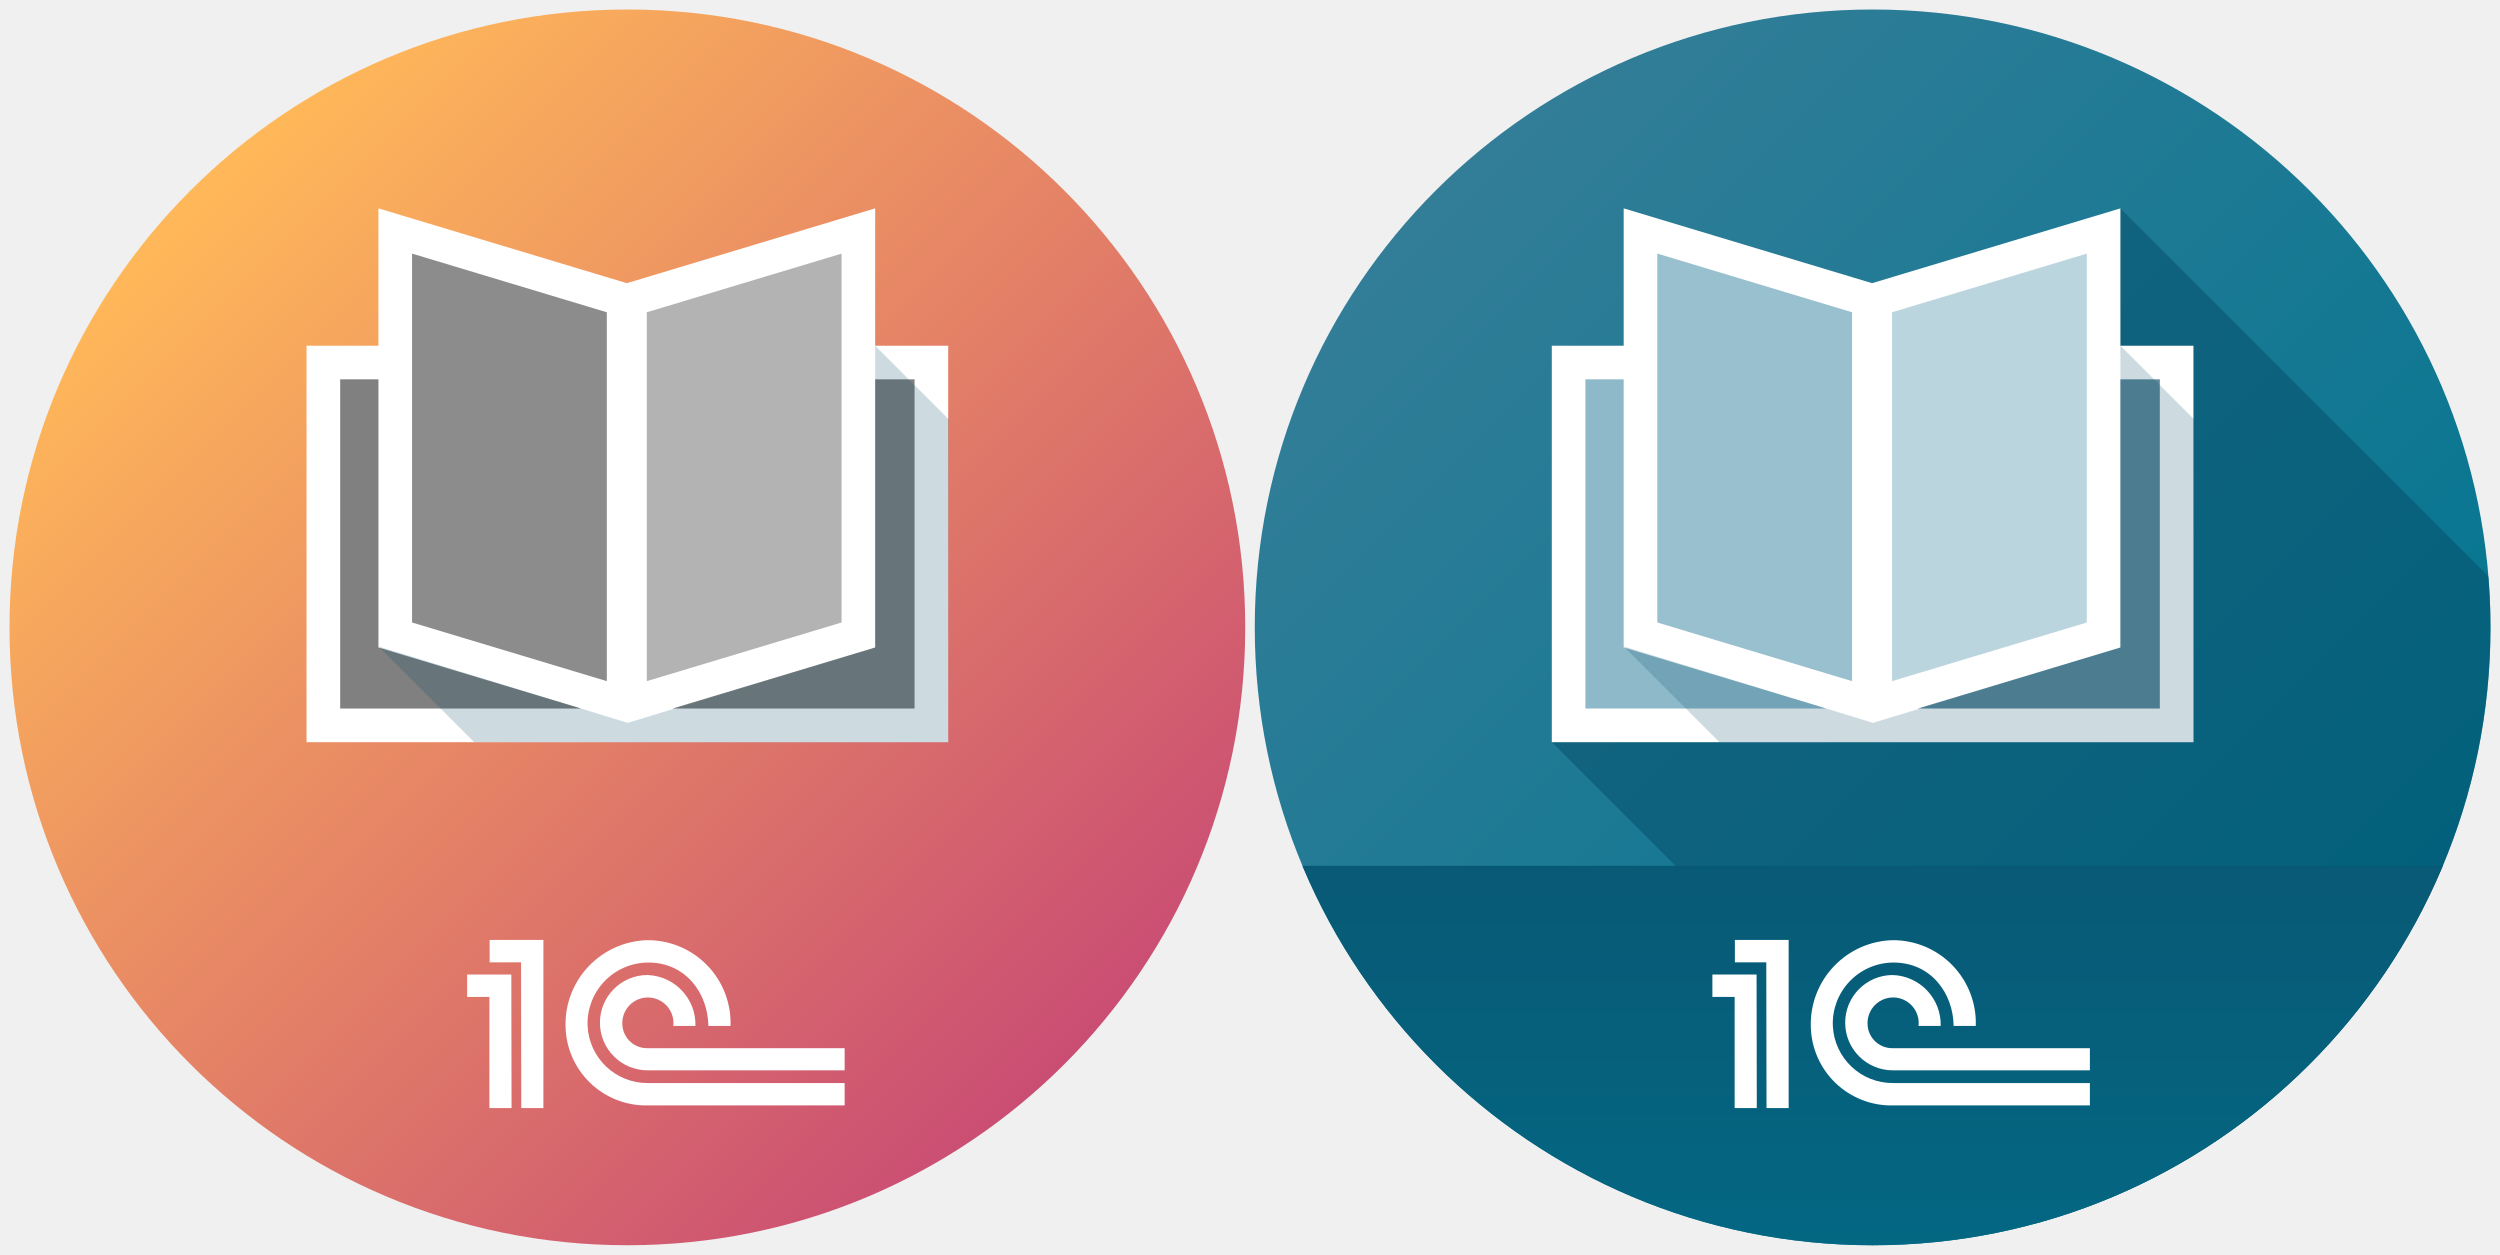
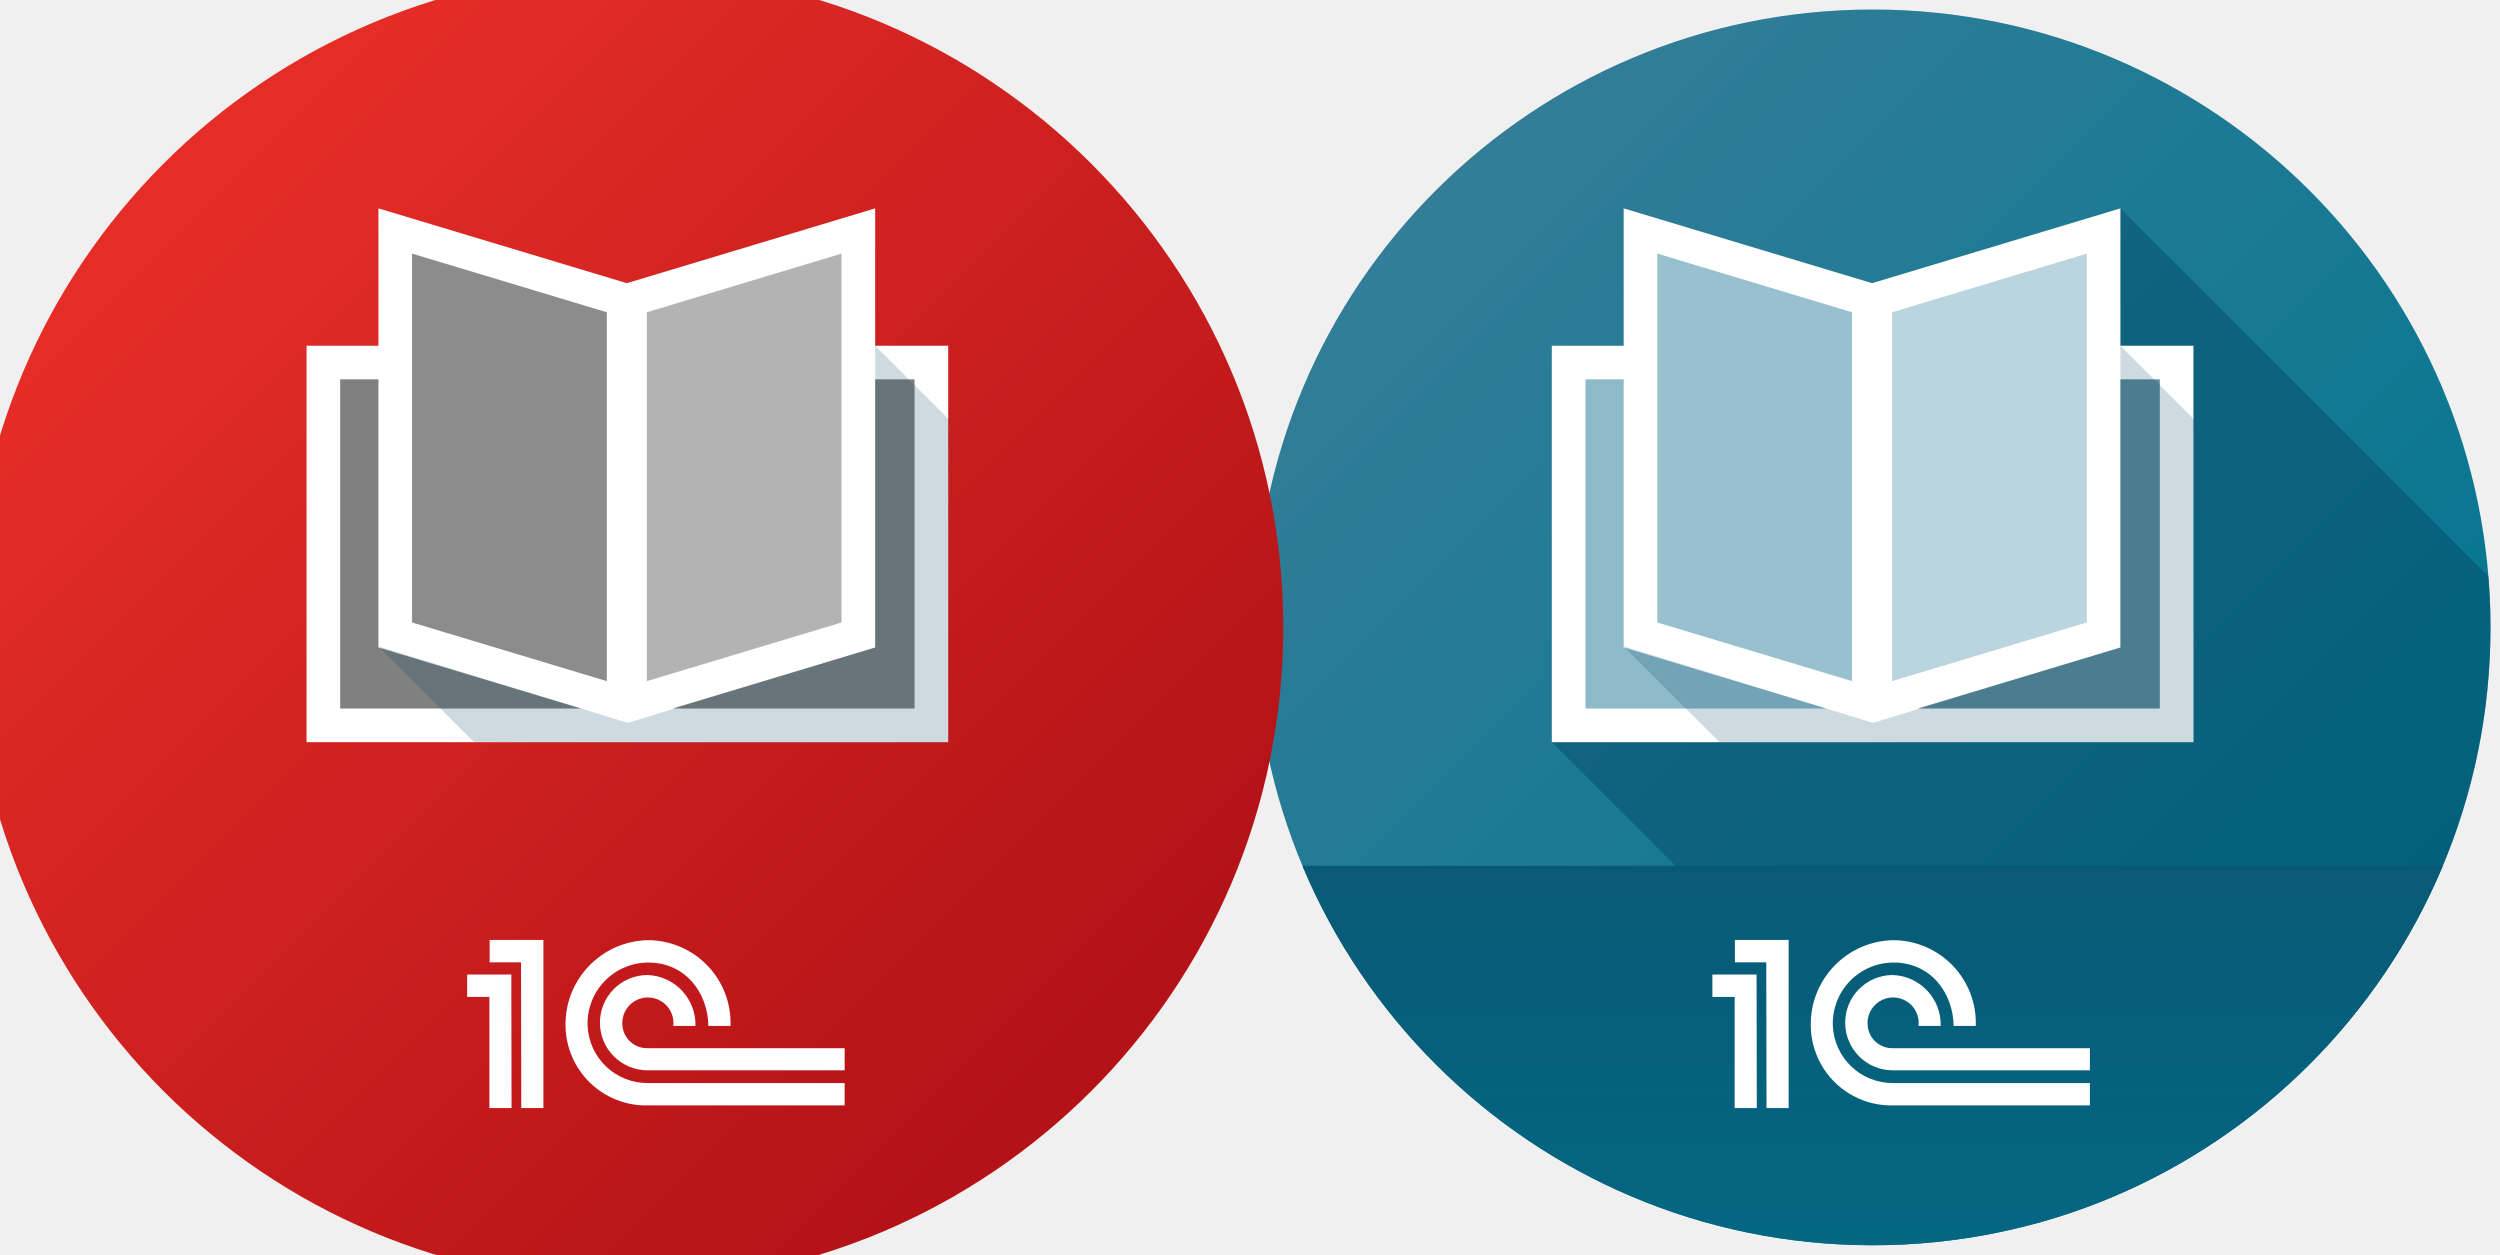
<svg xmlns="http://www.w3.org/2000/svg" xmlns:xlink="http://www.w3.org/1999/xlink" width="263" height="132" viewBox="0 0 263 132">
  <defs>
    <linearGradient id="e25a311f-e253-4d73-8b52-760664b16cdc" x1="243.148" y1="112.148" x2="143.392" y2="12.392" gradientUnits="userSpaceOnUse">
      <stop offset="0" stop-color="#007590" />
      <stop offset="1" stop-color="#377e98" />
    </linearGradient>
    <linearGradient id="a" x1="111.667" x2="20.246" y1="111.667" y2="20.246" gradientUnits="userSpaceOnUse">
-       <stop offset="0" stop-color="#ca4e73" class="stopColor07758e svgShape" />
-       <stop offset="1" stop-color="#ffb859" class="stopColor087f95 svgShape" />
+       <stop offset="0" stop-color="#b31217" class="stopColor07758e svgShape" />
+       <stop offset="1" stop-color="#e52d27" class="stopColor087f95 svgShape" />
    </linearGradient>
    <clipPath id="b77f947a-5624-430b-a880-0ec8e70f4ac6">
      <circle cx="197" cy="66" r="65" fill="url(#e25a311f-e253-4d73-8b52-760664b16cdc)" />
    </clipPath>
    <linearGradient id="ad62c59e-6231-4cbf-a640-f4b7d860db18" x1="196.003" y1="171.165" x2="196.003" y2="89.959" gradientUnits="userSpaceOnUse">
      <stop offset="0" stop-color="#007590" />
      <stop offset="1" stop-color="#085975" />
    </linearGradient>
    <clipPath id="f54e5665-b962-4366-9f1e-98aa15fef231">
      <circle cx="66" cy="66" r="65" fill="#226177" />
    </clipPath>
    <linearGradient id="bc47228a-6c6f-4cd7-8430-9425fcfd81c6" x1="65.003" y1="171.165" x2="65.003" y2="89.959" xlink:href="#ad62c59e-6231-4cbf-a640-f4b7d860db18" />
  </defs>
  <g id="ac19afbb-5179-4700-abbe-e6fe874e225f" data-name="Layer 2">
    <g id="aa9d715a-f8cb-4dee-90e7-30a9a8d07b7a" data-name="Layer 1">
      <rect width="263" height="132" fill="none" />
      <circle cx="197" cy="66" r="65" fill="url(#e25a311f-e253-4d73-8b52-760664b16cdc)" />
      <g clip-path="url(#b77f947a-5624-430b-a880-0ec8e70f4ac6)">
        <path d="M163.249,78.078l50.921,50.921a62.835,62.835,0,0,0,45.025-41.961c2.717-8.322,3.134-17.489,3.134-25.857l-39.26-39.26Z" fill="#044c68" opacity="0.5" />
        <rect x="132.811" y="91.079" width="126.383" height="40.921" fill="url(#ad62c59e-6231-4cbf-a640-f4b7d860db18)" />
      </g>
      <polygon points="223.068 36.37 223.068 21.92 196.94 29.79 170.811 21.92 170.811 36.37 163.249 36.37 163.249 78.078 230.751 78.078 230.751 36.37 223.068 36.37" fill="#fff" />
      <polygon points="199.043 71.656 199.043 32.851 219.532 26.679 219.532 65.486 199.043 71.656" fill="#8db9c9" opacity="0.6" />
      <polygon points="194.837 32.851 194.837 71.657 174.348 65.486 174.348 26.679 194.837 32.851" fill="#8db9c9" opacity="0.9" />
      <polygon points="166.787 39.907 170.811 39.907 170.811 68.115 192.148 74.541 166.787 74.541 166.787 39.907" fill="#8db9c9" />
      <polygon points="227.213 74.541 201.732 74.541 223.068 68.115 223.068 39.907 227.213 39.907 227.213 74.541" fill="#5e889a" />
      <path d="M223.068,36.377V68.123L197.001,76.054v-.019l-26.188-8.031L180.876,78.066l16.125.012v.007h33.75l.06-33.965Z" fill="#044c68" opacity="0.2" />
      <path id="fd53e261-edca-4a93-8cee-44ea39fa91dd" data-name="path27012" d="M184.792,102.524h-4.648v2.354h2.341v11.693h2.33l-.024-14.047m35.063,13.767H199.162a8.471,8.471,0,0,1-8.667-8.364,8.842,8.842,0,0,1,8.667-9.021,8.715,8.715,0,0,1,8.69,9.021h-2.33c-.047-3.436-2.379-6.689-6.36-6.667a6.401,6.401,0,0,0-6.347,6.667,6.299,6.299,0,0,0,6.347,6.009H219.856v2.356" fill="#fff" />
      <path id="a848f437-4357-4b7c-b4a2-c59cdff73b78" data-name="path27010" d="M188.166,98.882H182.51v2.356h3.303l.024,15.333h2.329V98.882m31.69,13.717H199.139a5.013,5.013,0,0,1-.027-10.026,5.227,5.227,0,0,1,5.05,5.354h-2.33a2.693,2.693,0,1,0-5.352,0,2.596,2.596,0,0,0,2.683,2.341H219.856v2.33" fill="#fff" />
-       <circle cx="66" cy="66" r="65" fill="url(#a)" />
+       <circle cx="66" cy="66" r="69" fill="url(#a)" />
      <polygon points="92.068 36.37 92.068 21.92 65.94 29.79 39.811 21.92 39.811 36.37 32.249 36.37 32.249 78.078 99.751 78.078 99.751 36.37 92.068 36.37" fill="#fff" />
      <polygon points="68.043 71.656 68.043 32.851 88.532 26.679 88.532 65.486 68.043 71.656" fill="grey" opacity="0.6" />
      <polygon points="63.837 32.851 63.837 71.657 43.348 65.486 43.348 26.679 63.837 32.851" fill="grey" opacity="0.9" />
      <polygon points="35.787 39.907 39.811 39.907 39.811 68.115 61.148 74.541 35.787 74.541 35.787 39.907" fill="grey" />
      <polygon points="96.213 74.541 70.732 74.541 92.068 68.115 92.068 39.907 96.213 39.907 96.213 74.541" fill="grey" />
      <path d="M92.068,36.377V68.123L66.001,76.054v-.019L39.814,68.004,49.876,78.066l16.125.012v.007h33.75l.06-33.965Z" fill="#044c68" opacity="0.2" />
      <path id="b5661616-2500-4b73-b863-030224272f92" data-name="path27012" d="M53.792,102.524H49.144v2.354h2.341v11.693h2.33l-.024-14.047M88.856,116.291H68.162a8.471,8.471,0,0,1-8.667-8.364,8.842,8.842,0,0,1,8.667-9.021,8.715,8.715,0,0,1,8.69,9.021h-2.33c-.047-3.436-2.379-6.689-6.36-6.667a6.401,6.401,0,0,0-6.347,6.667,6.299,6.299,0,0,0,6.347,6.009H88.856v2.356" fill="#fff" />
      <path id="a8f594ca-5be3-497a-87e9-b7bcd9564306" data-name="path27010" d="M57.166,98.882H51.51v2.356h3.303l.024,15.333h2.329V98.882m31.69,13.717H68.139a5.013,5.013,0,0,1-.027-10.026,5.227,5.227,0,0,1,5.05,5.354h-2.33a2.693,2.693,0,1,0-5.352,0,2.596,2.596,0,0,0,2.683,2.341H88.856v2.33" fill="#fff" />
    </g>
  </g>
</svg>
